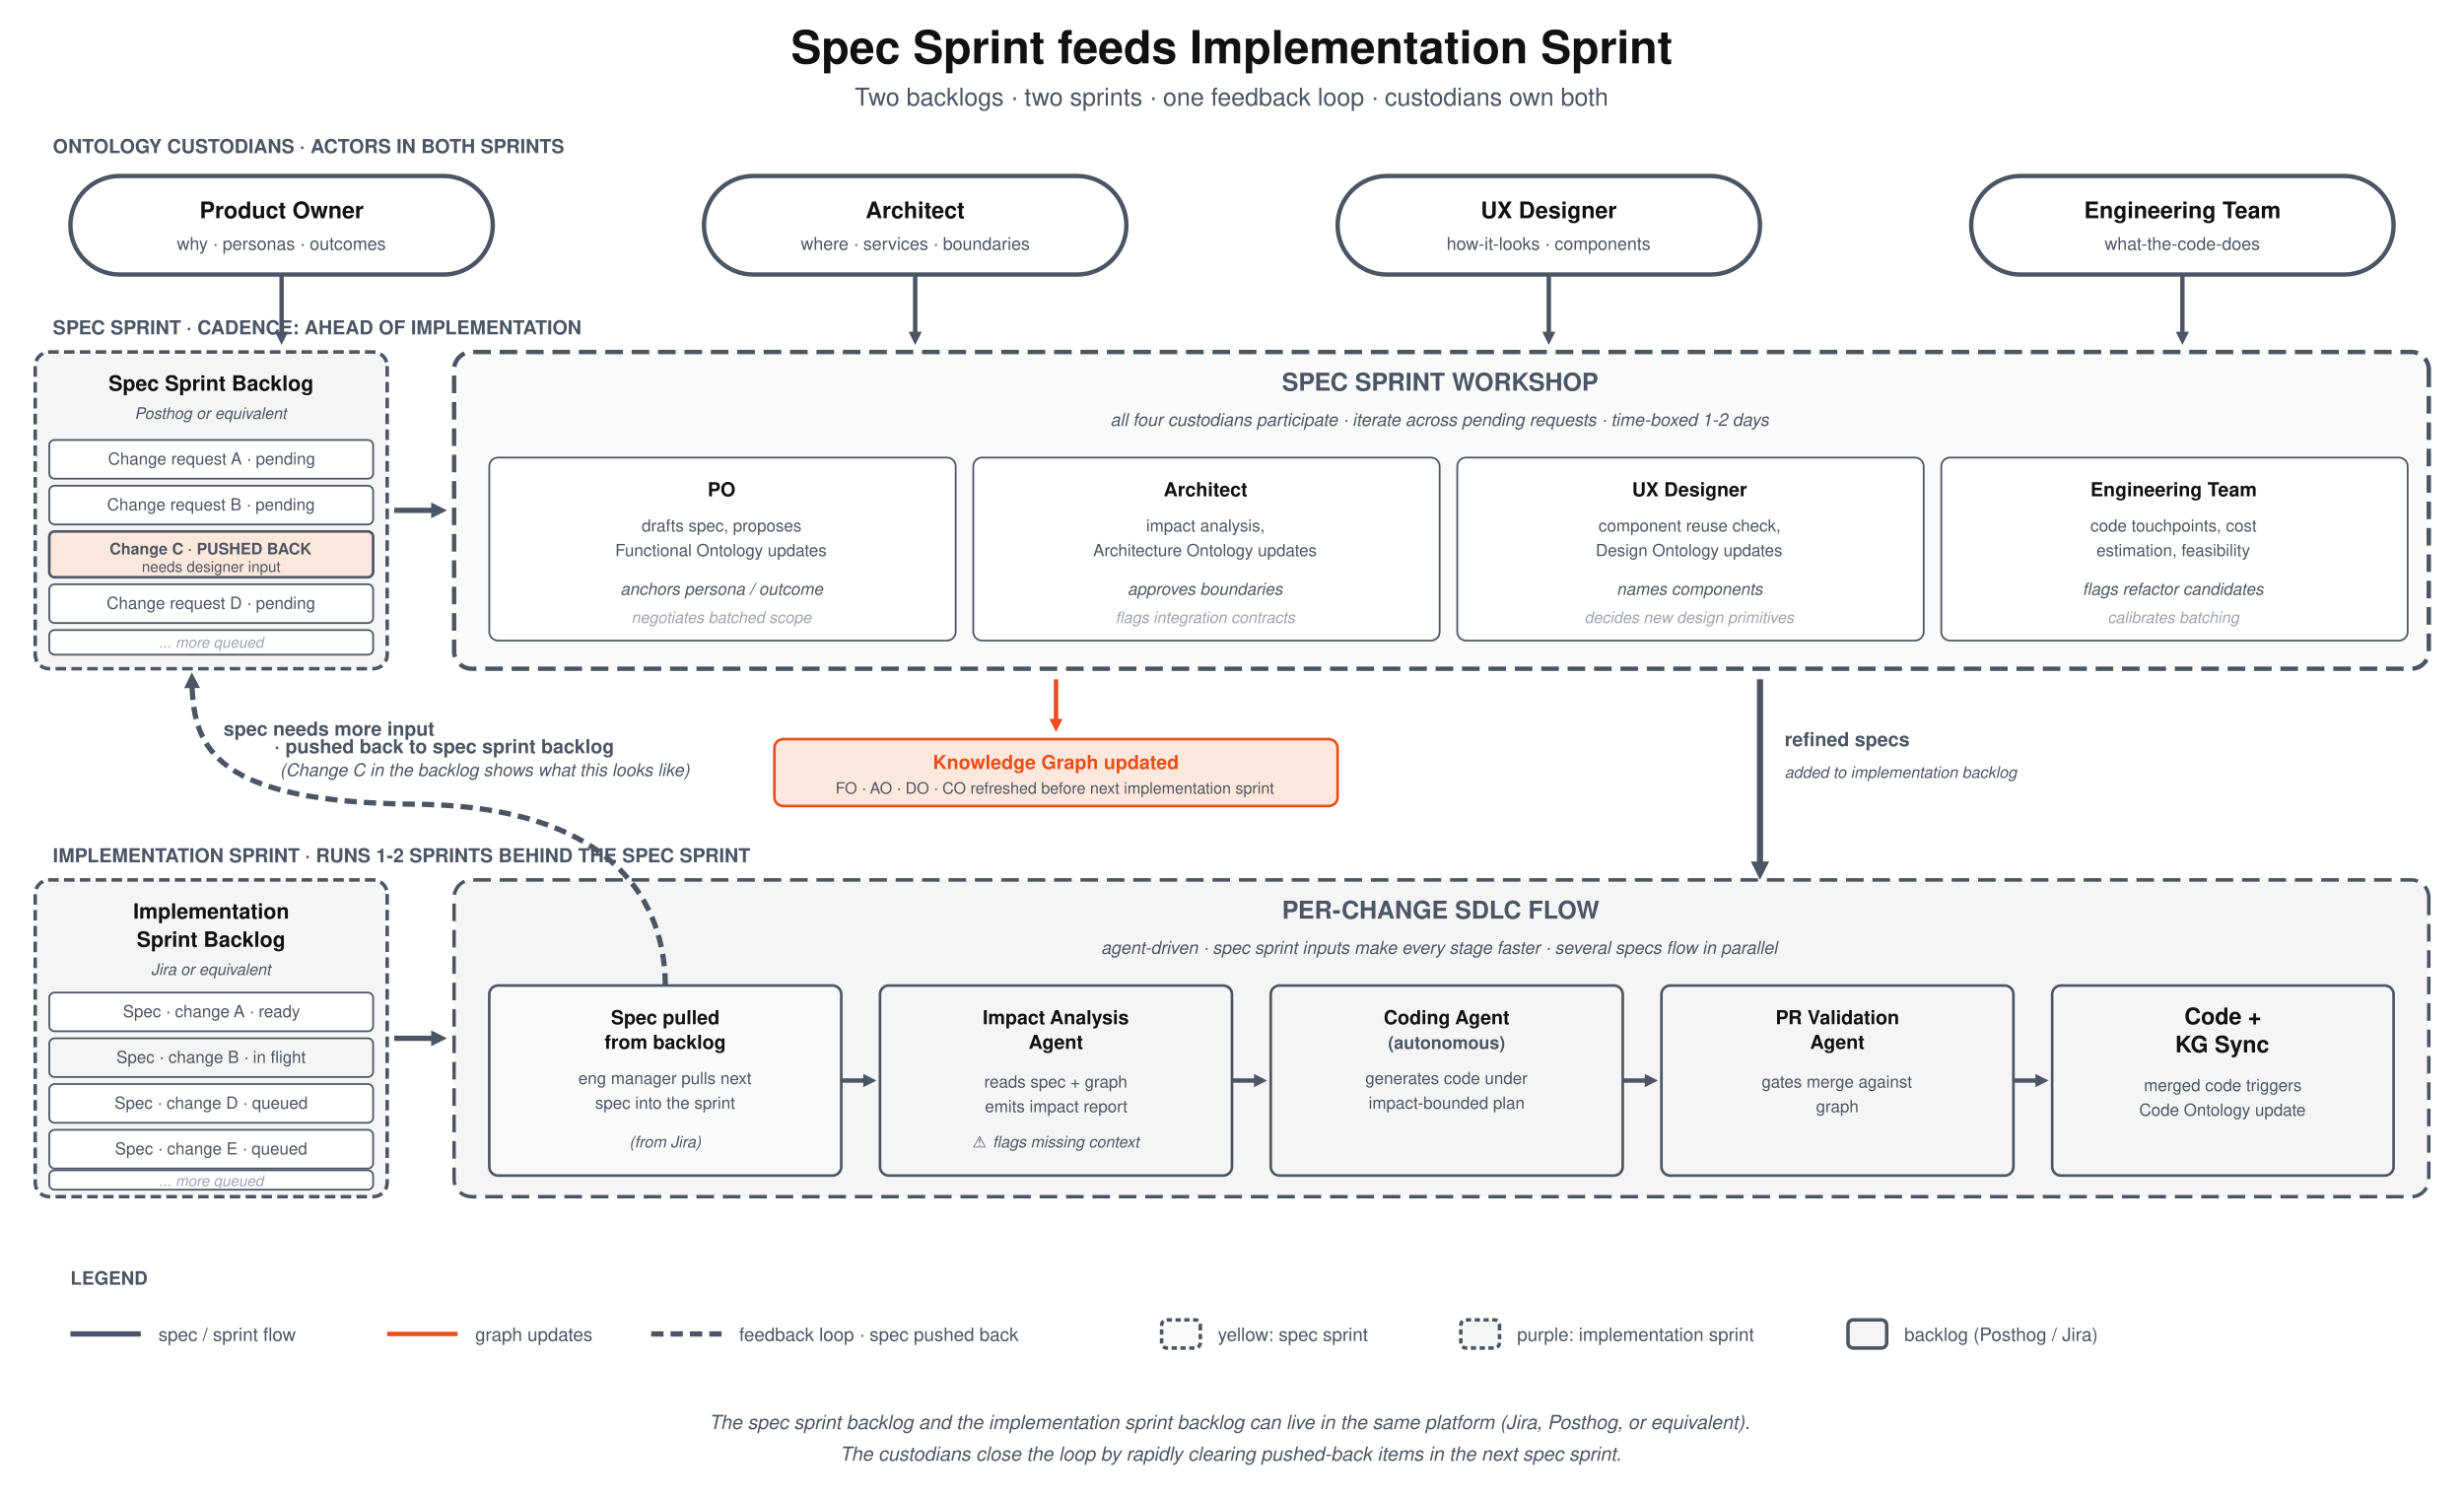
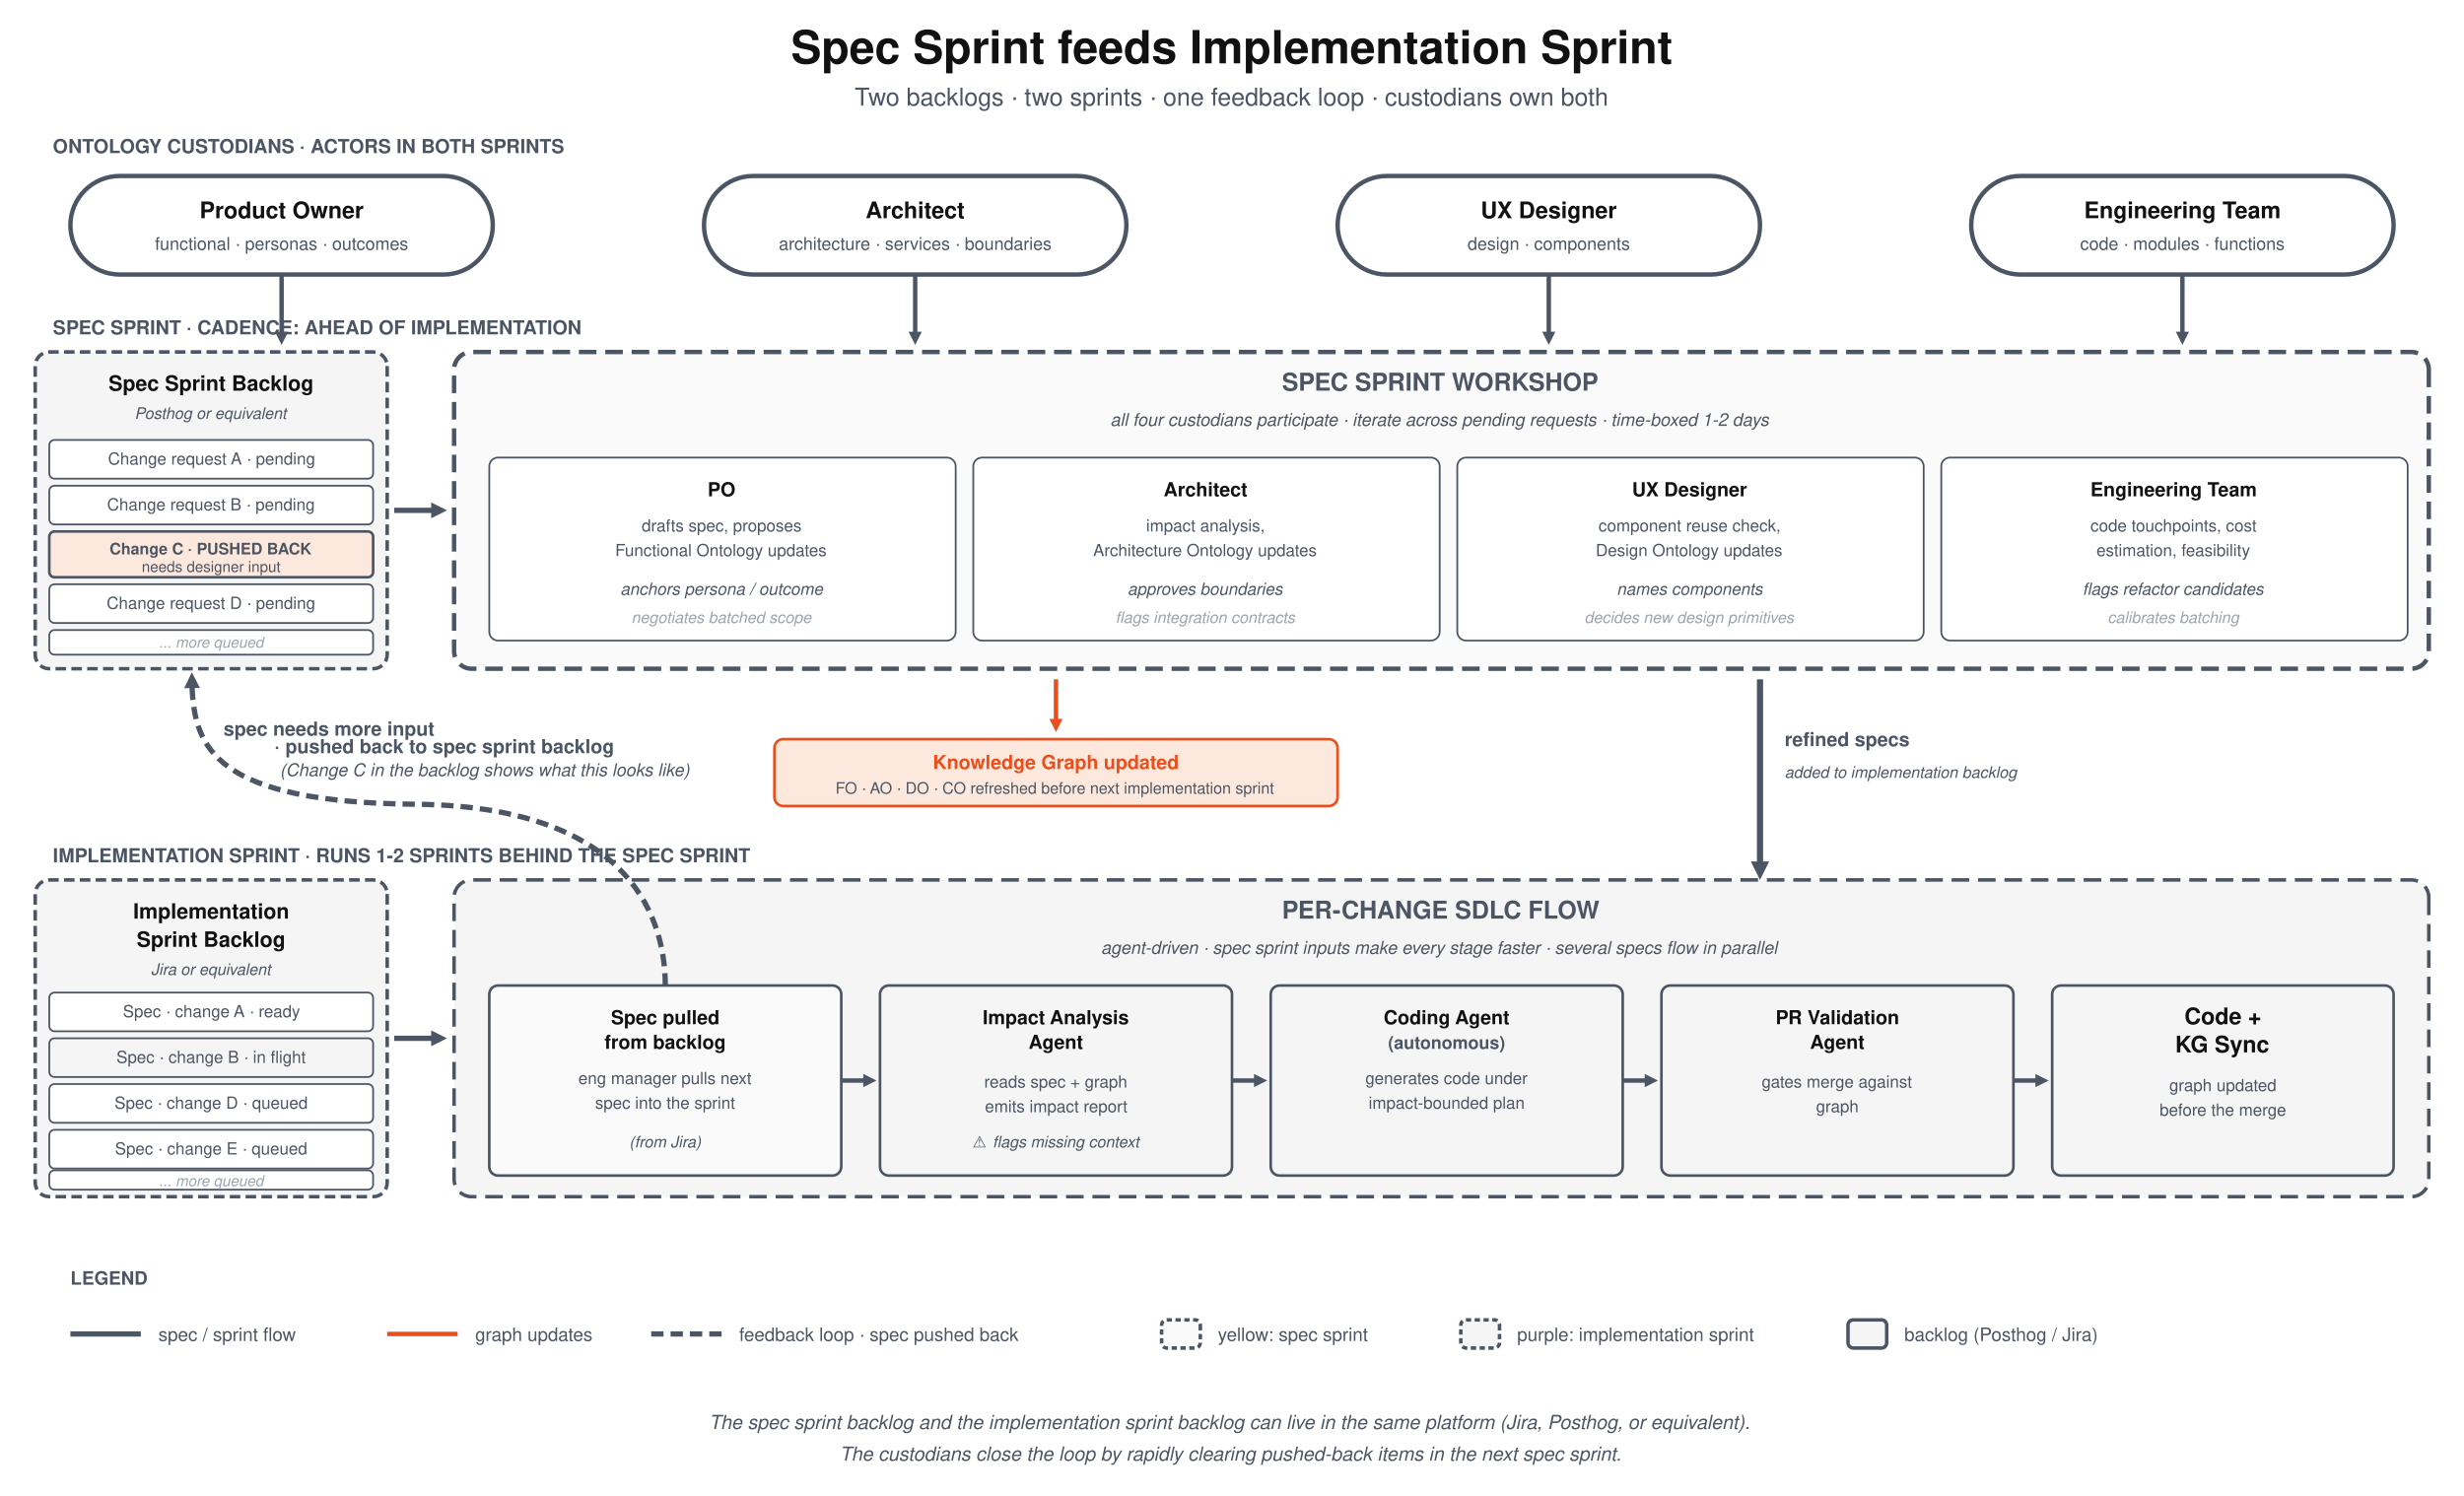
<svg xmlns="http://www.w3.org/2000/svg" viewBox="0 0 1400 850" preserveAspectRatio="xMidYMid meet" width="1400px" height="850px" version="1.1" xml:space="preserve" style="fill-rule:evenodd;clip-rule:evenodd;" class="se-svg">
  <g transform="matrix(1,0,0,1,700,36)">
    <g transform="matrix(1,0,0,1,-250.65,0)">
      <text x="0px" y="0px" style="font-family:'Helvetica-Bold', 'Helvetica';font-weight:700;font-size:26px;fill:var(--se-text,#111111);">Spec Sprint feeds Implementation Sprint</text>
    </g>
  </g>
  <g transform="matrix(1,0,0,1,700,60)">
    <g>
      <g transform="matrix(1,0,0,1,-214.406,0)">
        <text x="0px" y="0px" style="font-family:'Helvetica';font-size:14px;fill:var(--se-text-secondary,#4b5563);">T</text>
      </g>
      <g transform="matrix(1,0,0,1,-206.62,0)">
        <text x="0px" y="0px" style="font-family:'Helvetica';font-size:14px;fill:var(--se-text-secondary,#4b5563);">wo backlogs · two sprints · one feedback loop · custodians own both</text>
      </g>
    </g>
  </g>
  <g transform="matrix(1,0,0,1,30,87)">
    <g>
      <text x="0px" y="0px" style="font-family:'Helvetica-Bold', 'Helvetica';font-weight:700;font-size:11px;fill:var(--se-text-secondary,#4b5563);">O</text>
      <g transform="matrix(1,0,0,1,8.721,0)">
        <text x="0px" y="0px" style="font-family:'Helvetica-Bold', 'Helvetica';font-weight:700;font-size:11px;fill:var(--se-text-secondary,#4b5563);">NTOLOGY CUSTODIANS · ACTORS IN BOTH SPRINTS</text>
      </g>
    </g>
  </g>
  <g id="custodians">
    <g transform="matrix(1,0,0,1,40,100)">
      <path d="M240,28C240,43.454 227.454,56 212,56L28,56C12.546,56 0,43.454 0,28C0,12.546 12.546,0 28,0L212,0C227.454,0 240,12.546 240,28Z" style="fill:var(--se-box-fill,#ffffff);stroke:var(--se-text-secondary,#4b5563);stroke-width:2.5px;" />
      <g transform="matrix(1,0,0,1,120,24)">
        <g transform="matrix(1,0,0,1,-46.589,0)">
          <text x="0px" y="0px" style="font-family:'Helvetica-Bold', 'Helvetica';font-weight:700;font-size:13px;fill:var(--se-text,#111111);">Product Owner</text>
        </g>
      </g>
      <g transform="matrix(1,0,0,1,120,42)">
-         <g transform="matrix(1,0,0,1,-59.473,0)">
-           <text x="0px" y="0px" style="font-family:'Helvetica';font-size:10px;fill:var(--se-text-secondary,#4b5563);">why · personas · outcomes</text>
+         <g transform="matrix(1,0,0,1,0,0)">
+           <text x="0px" y="0px" style="font-family:'Helvetica';font-size:10px;fill:var(--se-text-secondary,#4b5563);text-anchor:middle;">functional · personas · outcomes</text>
        </g>
      </g>
    </g>
    <g transform="matrix(1,0,0,1,400,100)">
      <path d="M240,28C240,43.454 227.454,56 212,56L28,56C12.546,56 0,43.454 0,28C0,12.546 12.546,0 28,0L212,0C227.454,0 240,12.546 240,28Z" style="fill:var(--se-box-fill,#ffffff);stroke:var(--se-text-secondary,#4b5563);stroke-width:2.5px;" />
      <g transform="matrix(1,0,0,1,120,24)">
        <g transform="matrix(1,0,0,1,-28.174,0)">
          <text x="0px" y="0px" style="font-family:'Helvetica-Bold', 'Helvetica';font-weight:700;font-size:13px;fill:var(--se-text,#111111);">Architect</text>
        </g>
      </g>
      <g transform="matrix(1,0,0,1,120,42)">
-         <g transform="matrix(1,0,0,1,-65.032,0)">
-           <text x="0px" y="0px" style="font-family:'Helvetica';font-size:10px;fill:var(--se-text-secondary,#4b5563);">where · services · boundaries</text>
+         <g transform="matrix(1,0,0,1,0,0)">
+           <text x="0px" y="0px" style="font-family:'Helvetica';font-size:10px;fill:var(--se-text-secondary,#4b5563);text-anchor:middle;">architecture · services · boundaries</text>
        </g>
      </g>
    </g>
    <g transform="matrix(1,0,0,1,760,100)">
      <path d="M240,28C240,43.454 227.454,56 212,56L28,56C12.546,56 0,43.454 0,28C0,12.546 12.546,0 28,0L212,0C227.454,0 240,12.546 240,28Z" style="fill:var(--se-box-fill,#ffffff);stroke:var(--se-text-secondary,#4b5563);stroke-width:2.5px;" />
      <g transform="matrix(1,0,0,1,120,24)">
        <g transform="matrix(1,0,0,1,-38.651,0)">
          <text x="0px" y="0px" style="font-family:'Helvetica-Bold', 'Helvetica';font-weight:700;font-size:13px;fill:var(--se-text,#111111);">UX Designer</text>
        </g>
      </g>
      <g transform="matrix(1,0,0,1,120,42)">
-         <g transform="matrix(1,0,0,1,-58.081,0)">
-           <text x="0px" y="0px" style="font-family:'Helvetica';font-size:10px;fill:var(--se-text-secondary,#4b5563);">how-it-looks · components</text>
+         <g transform="matrix(1,0,0,1,0,0)">
+           <text x="0px" y="0px" style="font-family:'Helvetica';font-size:10px;fill:var(--se-text-secondary,#4b5563);text-anchor:middle;">design · components</text>
        </g>
      </g>
    </g>
    <g transform="matrix(1,0,0,1,1120,100)">
      <path d="M240,28C240,43.454 227.454,56 212,56L28,56C12.546,56 0,43.454 0,28C0,12.546 12.546,0 28,0L212,0C227.454,0 240,12.546 240,28Z" style="fill:var(--se-box-fill,#ffffff);stroke:var(--se-text-secondary,#4b5563);stroke-width:2.5px;" />
      <g transform="matrix(1,0,0,1,120,24)">
        <g>
          <g transform="matrix(1,0,0,1,-55.866,0)">
            <text x="0px" y="0px" style="font-family:'Helvetica-Bold', 'Helvetica';font-weight:700;font-size:13px;fill:var(--se-text,#111111);">Engineering T</text>
          </g>
          <g transform="matrix(1,0,0,1,29.847,0)">
            <text x="0px" y="0px" style="font-family:'Helvetica-Bold', 'Helvetica';font-weight:700;font-size:13px;fill:var(--se-text,#111111);">eam</text>
          </g>
        </g>
      </g>
      <g transform="matrix(1,0,0,1,120,42)">
-         <g transform="matrix(1,0,0,1,-44.192,0)">
-           <text x="0px" y="0px" style="font-family:'Helvetica';font-size:10px;fill:var(--se-text-secondary,#4b5563);">what-the-code-does</text>
+         <g transform="matrix(1,0,0,1,0,0)">
+           <text x="0px" y="0px" style="font-family:'Helvetica';font-size:10px;fill:var(--se-text-secondary,#4b5563);text-anchor:middle;">code · modules · functions</text>
        </g>
      </g>
    </g>
  </g>
  <g>
    <path d="M163.75,188.5L160,196L156.25,188.5L163.75,188.5Z" style="fill:var(--se-text-secondary,#4b5563);fill-rule:nonzero;" />
    <path d="M160,156L160,190" style="fill:none;fill-rule:nonzero;stroke:var(--se-text-secondary,#4b5563);stroke-width:2.5px;" />
    <path d="M523.75,188.5L520,196L516.25,188.5L523.75,188.5Z" style="fill:var(--se-text-secondary,#4b5563);fill-rule:nonzero;" />
    <path d="M520,156L520,190" style="fill:none;fill-rule:nonzero;stroke:var(--se-text-secondary,#4b5563);stroke-width:2.5px;" />
    <path d="M883.75,188.5L880,196L876.25,188.5L883.75,188.5Z" style="fill:var(--se-text-secondary,#4b5563);fill-rule:nonzero;" />
    <path d="M880,156L880,190" style="fill:none;fill-rule:nonzero;stroke:var(--se-text-secondary,#4b5563);stroke-width:2.5px;" />
    <path d="M1243.75,188.5L1240,196L1236.25,188.5L1243.75,188.5Z" style="fill:var(--se-text-secondary,#4b5563);fill-rule:nonzero;" />
    <path d="M1240,156L1240,190" style="fill:none;fill-rule:nonzero;stroke:var(--se-text-secondary,#4b5563);stroke-width:2.5px;" />
  </g>
  <g transform="matrix(1,0,0,1,30,190)">
    <g>
      <text x="0px" y="0px" style="font-family:'Helvetica-Bold', 'Helvetica';font-weight:700;font-size:11px;fill:var(--se-text-secondary,#4b5563);">S</text>
      <g transform="matrix(1,0,0,1,7.502,0)">
        <text x="0px" y="0px" style="font-family:'Helvetica-Bold', 'Helvetica';font-weight:700;font-size:11px;fill:var(--se-text-secondary,#4b5563);">PEC SPRINT · CADENCE: AHEAD OF IMPLEMENTATION</text>
      </g>
    </g>
  </g>
  <g transform="matrix(1,0,0,1,20,200)">
    <path d="M200,8L200,172C200,176.415 196.415,180 192,180L8,180C3.585,180 0,176.415 0,172L0,8C0,3.585 3.585,0 8,0L192,0C196.415,0 200,3.585 200,8Z" style="fill:var(--se-panel-fill,#f5f5f5);stroke:var(--se-text-secondary,#4b5563);stroke-width:2px;stroke-dasharray:6,3;" />
    <g transform="matrix(1,0,0,1,100,22)">
      <g transform="matrix(1,0,0,1,-58.348,0)">
        <text x="0px" y="0px" style="font-family:'Helvetica-Bold', 'Helvetica';font-weight:700;font-size:12px;fill:var(--se-text,#111111);">Spec Sprint Backlog</text>
      </g>
    </g>
    <g transform="matrix(1,0,0,1,100,38)">
      <g transform="matrix(1,0,0,1,-43.53,0)">
        <text x="0px" y="0px" style="font-family:'Helvetica-Oblique', 'Helvetica';font-style:italic;font-size:9px;fill:var(--se-text-secondary,#4b5563);">Posthog or equivalent</text>
      </g>
    </g>
    <g transform="matrix(1,0,0,1,8,50)">
      <path d="M184,3L184,19C184,20.656 182.656,22 181,22L3,22C1.344,22 0,20.656 0,19L0,3C0,1.344 1.344,0 3,0L181,0C182.656,0 184,1.344 184,3Z" style="fill:var(--se-box-fill,#ffffff);stroke:var(--se-text-secondary,#4b5563);stroke-width:1px;" />
      <g transform="matrix(1,0,0,1,92,14)">
        <g>
          <g transform="matrix(1,0,0,1,-58.635,0)">
            <text x="0px" y="0px" style="font-family:'Helvetica';font-size:9.5px;fill:var(--se-text-secondary,#4b5563);">Change request</text>
          </g>
          <g transform="matrix(1,0,0,1,11.089,0)">
            <text x="0px" y="0px" style="font-family:'Helvetica';font-size:9.5px;fill:var(--se-text-secondary,#4b5563);">A · pending</text>
          </g>
        </g>
      </g>
    </g>
    <g transform="matrix(1,0,0,1,8,76)">
      <path d="M184,3L184,19C184,20.656 182.656,22 181,22L3,22C1.344,22 0,20.656 0,19L0,3C0,1.344 1.344,0 3,0L181,0C182.656,0 184,1.344 184,3Z" style="fill:var(--se-box-fill,#ffffff);stroke:var(--se-text-secondary,#4b5563);stroke-width:1px;" />
      <g transform="matrix(1,0,0,1,92,14)">
        <g transform="matrix(1,0,0,1,-59.155,0)">
          <text x="0px" y="0px" style="font-family:'Helvetica';font-size:9.5px;fill:var(--se-text-secondary,#4b5563);">Change request B · pending</text>
        </g>
      </g>
    </g>
    <g transform="matrix(1,0,0,1,8,102)">
      <path d="M184,3L184,23C184,24.656 182.656,26 181,26L3,26C1.344,26 0,24.656 0,23L0,3C0,1.344 1.344,0 3,0L181,0C182.656,0 184,1.344 184,3Z" style="fill:var(--se-accent-fill,#FDE8DD);stroke:var(--se-text-secondary,#4b5563);stroke-width:1.5px;" />
      <g transform="matrix(1,0,0,1,92,13)">
        <g transform="matrix(1,0,0,1,-57.755,0)">
          <text x="0px" y="0px" style="font-family:'Helvetica-Bold', 'Helvetica';font-weight:700;font-size:9px;fill:var(--se-text-secondary,#4b5563);">Change C · PUSHED BACK</text>
        </g>
      </g>
      <g transform="matrix(1,0,0,1,92,23)">
        <g transform="matrix(1,0,0,1,-39.46,0)">
          <text x="0px" y="0px" style="font-family:'Helvetica';font-size:8.5px;fill:var(--se-text-secondary,#4b5563);">needs designer input</text>
        </g>
      </g>
    </g>
    <g transform="matrix(1,0,0,1,8,132)">
      <path d="M184,3L184,19C184,20.656 182.656,22 181,22L3,22C1.344,22 0,20.656 0,19L0,3C0,1.344 1.344,0 3,0L181,0C182.656,0 184,1.344 184,3Z" style="fill:var(--se-box-fill,#ffffff);stroke:var(--se-text-secondary,#4b5563);stroke-width:1px;" />
      <g transform="matrix(1,0,0,1,92,14)">
        <g transform="matrix(1,0,0,1,-59.417,0)">
          <text x="0px" y="0px" style="font-family:'Helvetica';font-size:9.5px;fill:var(--se-text-secondary,#4b5563);">Change request D · pending</text>
        </g>
      </g>
    </g>
    <g transform="matrix(1,0,0,1,8,158)">
      <path d="M184,3L184,11C184,12.656 182.656,14 181,14L3,14C1.344,14 0,12.656 0,11L0,3C0,1.344 1.344,0 3,0L181,0C182.656,0 184,1.344 184,3Z" style="fill:var(--se-box-fill,#ffffff);stroke:var(--se-text-secondary,#4b5563);stroke-width:1px;" />
      <g transform="matrix(1,0,0,1,92,10)">
        <g transform="matrix(1,0,0,1,-29.769,0)">
          <text x="0px" y="0px" style="font-family:'Helvetica-Oblique', 'Helvetica';font-style:italic;font-size:8.5px;fill:var(--se-panel-stroke,#9ca3af);">... more queued</text>
        </g>
      </g>
    </g>
  </g>
  <g>
    <path d="M245,285.5L254,290L245,294.5L245,285.5Z" style="fill:var(--se-text-secondary,#4b5563);fill-rule:nonzero;" />
    <path d="M224,290L246.8,290" style="fill:none;fill-rule:nonzero;stroke:var(--se-text-secondary,#4b5563);stroke-width:3px;" />
  </g>
  <g transform="matrix(1,0,0,1,258,200)">
    <path d="M1122,10L1122,170C1122,175.519 1117.519,180 1112,180L10,180C4.481,180 0,175.519 0,170L0,10C0,4.481 4.481,0 10,0L1112,0C1117.519,0 1122,4.481 1122,10Z" style="fill:var(--se-panel-fill-alt,#fafafa);stroke:var(--se-text-secondary,#4b5563);stroke-width:2.5px;stroke-dasharray:10,5;" />
    <g transform="matrix(1,0,0,1,561,22)">
      <g transform="matrix(1,0,0,1,-90.621,0)">
        <text x="0px" y="0px" style="font-family:'Helvetica-Bold', 'Helvetica';font-weight:700;font-size:14px;fill:var(--se-text-secondary,#4b5563);">SPEC SPRINT WORKSHOP</text>
      </g>
    </g>
    <g transform="matrix(1,0,0,1,561,42)">
      <g transform="matrix(1,0,0,1,-188.157,0)">
        <text x="0px" y="0px" style="font-family:'Helvetica-Oblique', 'Helvetica';font-style:italic;font-size:10px;fill:var(--se-text-secondary,#4b5563);">all four custodians participate · iterate across pending requests · time-boxed 1-2 days</text>
      </g>
    </g>
    <g transform="matrix(1,0,0,1,20,60)">
      <path d="M265,5L265,99C265,101.76 262.76,104 260,104L5,104C2.24,104 0,101.76 0,99L0,5C0,2.24 2.24,0 5,0L260,0C262.76,0 265,2.24 265,5Z" style="fill:var(--se-box-fill,#ffffff);stroke:var(--se-text-secondary,#4b5563);stroke-width:1px;" />
      <g transform="matrix(1,0,0,1,132,22)">
        <g transform="matrix(1,0,0,1,-7.947,0)">
          <text x="0px" y="0px" style="font-family:'Helvetica-Bold', 'Helvetica';font-weight:700;font-size:11px;fill:var(--se-text,#111111);">PO</text>
        </g>
      </g>
      <g transform="matrix(1,0,0,1,132,42)">
        <g transform="matrix(1,0,0,1,-45.413,0)">
          <text x="0px" y="0px" style="font-family:'Helvetica';font-size:9.5px;fill:var(--se-text-secondary,#4b5563);">drafts spec, proposes</text>
        </g>
      </g>
      <g transform="matrix(1,0,0,1,132,56)">
        <g transform="matrix(1,0,0,1,-60.47,0)">
          <text x="0px" y="0px" style="font-family:'Helvetica';font-size:9.5px;fill:var(--se-text-secondary,#4b5563);">Functional Ontology updates</text>
        </g>
      </g>
      <g transform="matrix(1,0,0,1,132,78)">
        <g transform="matrix(1,0,0,1,-57.561,0)">
          <text x="0px" y="0px" style="font-family:'Helvetica-Oblique', 'Helvetica';font-style:italic;font-size:9.5px;fill:var(--se-text-secondary,#4b5563);">anchors persona / outcome</text>
        </g>
      </g>
      <g transform="matrix(1,0,0,1,132,94)">
        <g transform="matrix(1,0,0,1,-51.289,0)">
          <text x="0px" y="0px" style="font-family:'Helvetica-Oblique', 'Helvetica';font-style:italic;font-size:9px;fill:var(--se-panel-stroke,#9ca3af);">negotiates batched scope</text>
        </g>
      </g>
    </g>
    <g transform="matrix(1,0,0,1,295,60)">
      <path d="M265,5L265,99C265,101.76 262.76,104 260,104L5,104C2.24,104 0,101.76 0,99L0,5C0,2.24 2.24,0 5,0L260,0C262.76,0 265,2.24 265,5Z" style="fill:var(--se-box-fill,#ffffff);stroke:var(--se-text-secondary,#4b5563);stroke-width:1px;" />
      <g transform="matrix(1,0,0,1,132,22)">
        <g transform="matrix(1,0,0,1,-23.84,0)">
          <text x="0px" y="0px" style="font-family:'Helvetica-Bold', 'Helvetica';font-weight:700;font-size:11px;fill:var(--se-text,#111111);">Architect</text>
        </g>
      </g>
      <g transform="matrix(1,0,0,1,132,42)">
        <g transform="matrix(1,0,0,1,-33.79,0)">
          <text x="0px" y="0px" style="font-family:'Helvetica';font-size:9.5px;fill:var(--se-text-secondary,#4b5563);">impact analysis,</text>
        </g>
      </g>
      <g transform="matrix(1,0,0,1,132,56)">
        <g transform="matrix(1,0,0,1,-63.898,0)">
          <text x="0px" y="0px" style="font-family:'Helvetica';font-size:9.5px;fill:var(--se-text-secondary,#4b5563);">Architecture Ontology updates</text>
        </g>
      </g>
      <g transform="matrix(1,0,0,1,132,78)">
        <g transform="matrix(1,0,0,1,-44.364,0)">
          <text x="0px" y="0px" style="font-family:'Helvetica-Oblique', 'Helvetica';font-style:italic;font-size:9.5px;fill:var(--se-text-secondary,#4b5563);">approves boundaries</text>
        </g>
      </g>
      <g transform="matrix(1,0,0,1,132,94)">
        <g transform="matrix(1,0,0,1,-51.278,0)">
          <text x="0px" y="0px" style="font-family:'Helvetica-Oblique', 'Helvetica';font-style:italic;font-size:9px;fill:var(--se-panel-stroke,#9ca3af);">ﬂags integration contracts</text>
        </g>
      </g>
    </g>
    <g transform="matrix(1,0,0,1,570,60)">
      <path d="M265,5L265,99C265,101.76 262.76,104 260,104L5,104C2.24,104 0,101.76 0,99L0,5C0,2.24 2.24,0 5,0L260,0C262.76,0 265,2.24 265,5Z" style="fill:var(--se-box-fill,#ffffff);stroke:var(--se-text-secondary,#4b5563);stroke-width:1px;" />
      <g transform="matrix(1,0,0,1,132,22)">
        <g transform="matrix(1,0,0,1,-32.705,0)">
          <text x="0px" y="0px" style="font-family:'Helvetica-Bold', 'Helvetica';font-weight:700;font-size:11px;fill:var(--se-text,#111111);">UX Designer</text>
        </g>
      </g>
      <g transform="matrix(1,0,0,1,132,42)">
        <g transform="matrix(1,0,0,1,-51.751,0)">
          <text x="0px" y="0px" style="font-family:'Helvetica';font-size:9.5px;fill:var(--se-text-secondary,#4b5563);">component reuse check,</text>
        </g>
      </g>
      <g transform="matrix(1,0,0,1,132,56)">
        <g transform="matrix(1,0,0,1,-53.34,0)">
          <text x="0px" y="0px" style="font-family:'Helvetica';font-size:9.5px;fill:var(--se-text-secondary,#4b5563);">Design Ontology updates</text>
        </g>
      </g>
      <g transform="matrix(1,0,0,1,132,78)">
        <g transform="matrix(1,0,0,1,-41.453,0)">
          <text x="0px" y="0px" style="font-family:'Helvetica-Oblique', 'Helvetica';font-style:italic;font-size:9.5px;fill:var(--se-text-secondary,#4b5563);">names components</text>
        </g>
      </g>
      <g transform="matrix(1,0,0,1,132,94)">
        <g transform="matrix(1,0,0,1,-59.779,0)">
          <text x="0px" y="0px" style="font-family:'Helvetica-Oblique', 'Helvetica';font-style:italic;font-size:9px;fill:var(--se-panel-stroke,#9ca3af);">decides new design primitives</text>
        </g>
      </g>
    </g>
    <g transform="matrix(1,0,0,1,845,60)">
      <path d="M265,5L265,99C265,101.76 262.76,104 260,104L5,104C2.24,104 0,101.76 0,99L0,5C0,2.24 2.24,0 5,0L260,0C262.76,0 265,2.24 265,5Z" style="fill:var(--se-box-fill,#ffffff);stroke:var(--se-text-secondary,#4b5563);stroke-width:1px;" />
      <g transform="matrix(1,0,0,1,132,22)">
        <g>
          <g transform="matrix(1,0,0,1,-47.271,0)">
            <text x="0px" y="0px" style="font-family:'Helvetica-Bold', 'Helvetica';font-weight:700;font-size:11px;fill:var(--se-text,#111111);">Engineering T</text>
          </g>
          <g transform="matrix(1,0,0,1,25.255,0)">
            <text x="0px" y="0px" style="font-family:'Helvetica-Bold', 'Helvetica';font-weight:700;font-size:11px;fill:var(--se-text,#111111);">eam</text>
          </g>
        </g>
      </g>
      <g transform="matrix(1,0,0,1,132,42)">
        <g transform="matrix(1,0,0,1,-47.266,0)">
          <text x="0px" y="0px" style="font-family:'Helvetica';font-size:9.5px;fill:var(--se-text-secondary,#4b5563);">code touchpoints, cost</text>
        </g>
      </g>
      <g transform="matrix(1,0,0,1,132,56)">
        <g transform="matrix(1,0,0,1,-43.824,0)">
          <text x="0px" y="0px" style="font-family:'Helvetica';font-size:9.5px;fill:var(--se-text-secondary,#4b5563);">estimation, feasibility</text>
        </g>
      </g>
      <g transform="matrix(1,0,0,1,132,78)">
        <g transform="matrix(1,0,0,1,-51.751,0)">
          <text x="0px" y="0px" style="font-family:'Helvetica-Oblique', 'Helvetica';font-style:italic;font-size:9.5px;fill:var(--se-text-secondary,#4b5563);">ﬂags refactor candidates</text>
        </g>
      </g>
      <g transform="matrix(1,0,0,1,132,94)">
        <g transform="matrix(1,0,0,1,-37.523,0)">
          <text x="0px" y="0px" style="font-family:'Helvetica-Oblique', 'Helvetica';font-style:italic;font-size:9px;fill:var(--se-panel-stroke,#9ca3af);">calibrates batching</text>
        </g>
      </g>
    </g>
  </g>
  <g>
    <path d="M603.75,408.5L600,416L596.25,408.5L603.75,408.5Z" style="fill:var(--se-accent,#E94E1B);fill-rule:nonzero;" />
    <path d="M600,386L600,410" style="fill:none;fill-rule:nonzero;stroke:var(--se-accent,#E94E1B);stroke-width:2.5px;" />
  </g>
  <g transform="matrix(1,0,0,1,440,420)">
    <path d="M320,5L320,33C320,35.76 317.76,38 315,38L5,38C2.24,38 0,35.76 0,33L0,5C0,2.24 2.24,0 5,0L315,0C317.76,0 320,2.24 320,5Z" style="fill:var(--se-accent-fill,#FDE8DD);stroke:var(--se-accent,#E94E1B);stroke-width:1.5px;" />
    <g transform="matrix(1,0,0,1,160,17)">
      <g transform="matrix(1,0,0,1,-69.975,0)">
        <text x="0px" y="0px" style="font-family:'Helvetica-Bold', 'Helvetica';font-weight:700;font-size:11px;fill:var(--se-accent,#E94E1B);">Knowledge Graph updated</text>
      </g>
    </g>
    <g transform="matrix(1,0,0,1,160,31)">
      <g>
        <g transform="matrix(1,0,0,1,-125.303,0)">
          <text x="0px" y="0px" style="font-family:'Helvetica';font-size:9px;fill:var(--se-text-secondary,#4b5563);">FO ·</text>
        </g>
        <g transform="matrix(1,0,0,1,-105.796,0)">
          <text x="0px" y="0px" style="font-family:'Helvetica';font-size:9px;fill:var(--se-text-secondary,#4b5563);">AO · DO · CO refreshed before next implementation sprint</text>
        </g>
      </g>
    </g>
  </g>
  <g>
    <path d="M1005.25,489.5L1000,500L994.75,489.5L1005.25,489.5Z" style="fill:var(--se-text-secondary,#4b5563);fill-rule:nonzero;" />
    <path d="M1000,386L1000,491.6" style="fill:none;fill-rule:nonzero;stroke:var(--se-text-secondary,#4b5563);stroke-width:3.5px;" />
  </g>
  <g transform="matrix(1,0,0,1,1014,424)">
    <text x="0px" y="0px" style="font-family:'Helvetica-Bold', 'Helvetica';font-weight:700;font-size:11px;fill:var(--se-text-secondary,#4b5563);">reﬁned specs</text>
  </g>
  <g transform="matrix(1,0,0,1,1014,442)">
    <text x="0px" y="0px" style="font-family:'Helvetica-Oblique', 'Helvetica';font-style:italic;font-size:9px;fill:var(--se-text-secondary,#4b5563);">added to implementation backlog</text>
  </g>
  <g transform="matrix(1,0,0,1,30,490)">
    <g>
      <text x="0px" y="0px" style="font-family:'Helvetica-Bold', 'Helvetica';font-weight:700;font-size:11px;fill:var(--se-text-secondary,#4b5563);">I</text>
      <g transform="matrix(1,0,0,1,3.221,0)">
        <text x="0px" y="0px" style="font-family:'Helvetica-Bold', 'Helvetica';font-weight:700;font-size:11px;fill:var(--se-text-secondary,#4b5563);">MPLEMENTATION SPRINT · RUNS 1-2 SPRINTS BEHIND THE SPEC SPRINT</text>
      </g>
    </g>
  </g>
  <g transform="matrix(1,0,0,1,20,500)">
    <path d="M200,8L200,172C200,176.415 196.415,180 192,180L8,180C3.585,180 0,176.415 0,172L0,8C0,3.585 3.585,0 8,0L192,0C196.415,0 200,3.585 200,8Z" style="fill:var(--se-panel-fill,#f5f5f5);stroke:var(--se-text-secondary,#4b5563);stroke-width:2px;stroke-dasharray:6,3;" />
    <g transform="matrix(1,0,0,1,100,22)">
      <g transform="matrix(1,0,0,1,-44.338,0)">
        <text x="0px" y="0px" style="font-family:'Helvetica-Bold', 'Helvetica';font-weight:700;font-size:12px;fill:var(--se-text,#111111);">Implementation</text>
      </g>
    </g>
    <g transform="matrix(1,0,0,1,100,38)">
      <g transform="matrix(1,0,0,1,-42.34,0)">
        <text x="0px" y="0px" style="font-family:'Helvetica-Bold', 'Helvetica';font-weight:700;font-size:12px;fill:var(--se-text,#111111);">Sprint Backlog</text>
      </g>
    </g>
    <g transform="matrix(1,0,0,1,100,54)">
      <g transform="matrix(1,0,0,1,-34.269,0)">
        <text x="0px" y="0px" style="font-family:'Helvetica-Oblique', 'Helvetica';font-style:italic;font-size:9px;fill:var(--se-text-secondary,#4b5563);">Jira or equivalent</text>
      </g>
    </g>
    <g transform="matrix(1,0,0,1,8,64)">
      <path d="M184,3L184,19C184,20.656 182.656,22 181,22L3,22C1.344,22 0,20.656 0,19L0,3C0,1.344 1.344,0 3,0L181,0C182.656,0 184,1.344 184,3Z" style="fill:var(--se-box-fill,#ffffff);stroke:var(--se-text-secondary,#4b5563);stroke-width:1px;" />
      <g transform="matrix(1,0,0,1,92,14)">
        <g>
          <g transform="matrix(1,0,0,1,-50.179,0)">
            <text x="0px" y="0px" style="font-family:'Helvetica';font-size:9.5px;fill:var(--se-text-secondary,#4b5563);">Spec · change</text>
          </g>
          <g transform="matrix(1,0,0,1,12.68,0)">
            <text x="0px" y="0px" style="font-family:'Helvetica';font-size:9.5px;fill:var(--se-text-secondary,#4b5563);">A · ready</text>
          </g>
        </g>
      </g>
    </g>
    <g transform="matrix(1,0,0,1,8,90)">
      <path d="M184,3L184,19C184,20.656 182.656,22 181,22L3,22C1.344,22 0,20.656 0,19L0,3C0,1.344 1.344,0 3,0L181,0C182.656,0 184,1.344 184,3Z" style="fill:var(--se-panel-fill,#f5f5f5);stroke:var(--se-text-secondary,#4b5563);stroke-width:1px;" />
      <g transform="matrix(1,0,0,1,92,14)">
        <g transform="matrix(1,0,0,1,-53.867,0)">
          <text x="0px" y="0px" style="font-family:'Helvetica';font-size:9.5px;fill:var(--se-text-secondary,#4b5563);">Spec · change B · in ﬂight</text>
        </g>
      </g>
    </g>
    <g transform="matrix(1,0,0,1,8,116)">
      <path d="M184,3L184,19C184,20.656 182.656,22 181,22L3,22C1.344,22 0,20.656 0,19L0,3C0,1.344 1.344,0 3,0L181,0C182.656,0 184,1.344 184,3Z" style="fill:var(--se-box-fill,#ffffff);stroke:var(--se-text-secondary,#4b5563);stroke-width:1px;" />
      <g transform="matrix(1,0,0,1,92,14)">
        <g transform="matrix(1,0,0,1,-54.929,0)">
          <text x="0px" y="0px" style="font-family:'Helvetica';font-size:9.5px;fill:var(--se-text-secondary,#4b5563);">Spec · change D · queued</text>
        </g>
      </g>
    </g>
    <g transform="matrix(1,0,0,1,8,142)">
      <path d="M184,3L184,19C184,20.656 182.656,22 181,22L3,22C1.344,22 0,20.656 0,19L0,3C0,1.344 1.344,0 3,0L181,0C182.656,0 184,1.344 184,3Z" style="fill:var(--se-box-fill,#ffffff);stroke:var(--se-text-secondary,#4b5563);stroke-width:1px;" />
      <g transform="matrix(1,0,0,1,92,14)">
        <g transform="matrix(1,0,0,1,-54.667,0)">
          <text x="0px" y="0px" style="font-family:'Helvetica';font-size:9.5px;fill:var(--se-text-secondary,#4b5563);">Spec · change E · queued</text>
        </g>
      </g>
    </g>
    <g transform="matrix(1,0,0,1,8,165)">
      <path d="M184,3L184,8C184,9.656 182.656,11 181,11L3,11C1.344,11 0,9.656 0,8L0,3C0,1.344 1.344,0 3,0L181,0C182.656,0 184,1.344 184,3Z" style="fill:var(--se-box-fill,#ffffff);stroke:var(--se-text-secondary,#4b5563);stroke-width:1px;" />
      <g transform="matrix(1,0,0,1,92,9)">
        <g transform="matrix(1,0,0,1,-29.769,0)">
          <text x="0px" y="0px" style="font-family:'Helvetica-Oblique', 'Helvetica';font-style:italic;font-size:8.5px;fill:var(--se-panel-stroke,#9ca3af);">... more queued</text>
        </g>
      </g>
    </g>
  </g>
  <g>
    <path d="M245,585.5L254,590L245,594.5L245,585.5Z" style="fill:var(--se-text-secondary,#4b5563);fill-rule:nonzero;" />
    <path d="M224,590L246.8,590" style="fill:none;fill-rule:nonzero;stroke:var(--se-text-secondary,#4b5563);stroke-width:3px;" />
  </g>
  <g transform="matrix(1,0,0,1,258,500)">
    <path d="M1122,10L1122,170C1122,175.519 1117.519,180 1112,180L10,180C4.481,180 0,175.519 0,170L0,10C0,4.481 4.481,0 10,0L1112,0C1117.519,0 1122,4.481 1122,10Z" style="fill:var(--se-panel-fill,#f5f5f5);stroke:var(--se-text-secondary,#4b5563);stroke-width:2px;stroke-dasharray:10,5;" />
    <g transform="matrix(1,0,0,1,561,22)">
      <g transform="matrix(1,0,0,1,-90.607,0)">
        <text x="0px" y="0px" style="font-family:'Helvetica-Bold', 'Helvetica';font-weight:700;font-size:14px;fill:var(--se-text-secondary,#4b5563);">PER-CHANGE SDLC FLOW</text>
      </g>
    </g>
    <g transform="matrix(1,0,0,1,561,42)">
      <g transform="matrix(1,0,0,1,-193.425,0)">
        <text x="0px" y="0px" style="font-family:'Helvetica-Oblique', 'Helvetica';font-style:italic;font-size:10px;fill:var(--se-text-secondary,#4b5563);">agent-driven · spec sprint inputs make every stage faster · several specs ﬂow in parallel</text>
      </g>
    </g>
    <g transform="matrix(1,0,0,1,20,60)">
      <path d="M200,5L200,103C200,105.76 197.76,108 195,108L5,108C2.24,108 0,105.76 0,103L0,5C0,2.24 2.24,0 5,0L195,0C197.76,0 200,2.24 200,5Z" style="fill:var(--se-panel-fill-alt,#fafafa);stroke:var(--se-text-secondary,#4b5563);stroke-width:1.5px;" />
      <g transform="matrix(1,0,0,1,100,22)">
        <g transform="matrix(1,0,0,1,-30.868,0)">
          <text x="0px" y="0px" style="font-family:'Helvetica-Bold', 'Helvetica';font-weight:700;font-size:11px;fill:var(--se-text,#111111);">Spec pulled</text>
        </g>
      </g>
      <g transform="matrix(1,0,0,1,100,36)">
        <g transform="matrix(1,0,0,1,-34.533,0)">
          <text x="0px" y="0px" style="font-family:'Helvetica-Bold', 'Helvetica';font-weight:700;font-size:11px;fill:var(--se-text,#111111);">from backlog</text>
        </g>
      </g>
      <g transform="matrix(1,0,0,1,100,56)">
        <g transform="matrix(1,0,0,1,-49.379,0)">
          <text x="0px" y="0px" style="font-family:'Helvetica';font-size:9.5px;fill:var(--se-text-secondary,#4b5563);">eng manager pulls next</text>
        </g>
      </g>
      <g transform="matrix(1,0,0,1,100,70)">
        <g transform="matrix(1,0,0,1,-39.869,0)">
          <text x="0px" y="0px" style="font-family:'Helvetica';font-size:9.5px;fill:var(--se-text-secondary,#4b5563);">spec into the sprint</text>
        </g>
      </g>
      <g transform="matrix(1,0,0,1,100,92)">
        <g transform="matrix(1,0,0,1,-20.498,0)">
          <text x="0px" y="0px" style="font-family:'Helvetica-Oblique', 'Helvetica';font-style:italic;font-size:9px;fill:var(--se-text-secondary,#4b5563);">(from Jira)</text>
        </g>
      </g>
    </g>
    <g transform="matrix(1,0,0,1,-258,-500)">
      <path d="M490.5,610.25L498,614L490.5,617.75L490.5,610.25Z" style="fill:var(--se-text-secondary,#4b5563);fill-rule:nonzero;" />
      <path d="M478,614L492,614" style="fill:none;fill-rule:nonzero;stroke:var(--se-text-secondary,#4b5563);stroke-width:2.5px;" />
    </g>
    <g transform="matrix(1,0,0,1,242,60)">
      <path d="M200,5L200,103C200,105.76 197.76,108 195,108L5,108C2.24,108 0,105.76 0,103L0,5C0,2.24 2.24,0 5,0L195,0C197.76,0 200,2.24 200,5Z" style="fill:var(--se-panel-fill,#f5f5f5);stroke:var(--se-text-secondary,#4b5563);stroke-width:1.5px;" />
      <g transform="matrix(1,0,0,1,100,22)">
        <g>
          <g transform="matrix(1,0,0,1,-41.677,0)">
            <text x="0px" y="0px" style="font-family:'Helvetica-Bold', 'Helvetica';font-weight:700;font-size:11px;fill:var(--se-text,#111111);">Impact</text>
          </g>
          <g transform="matrix(1,0,0,1,-3.569,0)">
            <text x="0px" y="0px" style="font-family:'Helvetica-Bold', 'Helvetica';font-weight:700;font-size:11px;fill:var(--se-text,#111111);">Analysis</text>
          </g>
        </g>
      </g>
      <g transform="matrix(1,0,0,1,100,36)">
        <g transform="matrix(1,0,0,1,-15.582,0)">
          <text x="0px" y="0px" style="font-family:'Helvetica-Bold', 'Helvetica';font-weight:700;font-size:11px;fill:var(--se-text,#111111);">Agent</text>
        </g>
      </g>
      <g transform="matrix(1,0,0,1,100,58)">
        <g transform="matrix(1,0,0,1,-40.797,0)">
          <text x="0px" y="0px" style="font-family:'Helvetica';font-size:9.5px;fill:var(--se-text-secondary,#4b5563);">reads spec + graph</text>
        </g>
      </g>
      <g transform="matrix(1,0,0,1,100,72)">
        <g transform="matrix(1,0,0,1,-40.387,0)">
          <text x="0px" y="0px" style="font-family:'Helvetica';font-size:9.5px;fill:var(--se-text-secondary,#4b5563);">emits impact report</text>
        </g>
      </g>
      <g transform="matrix(1,0,0,1,100,92)">
        <g transform="matrix(1,0,0,1,-47.518,0)">
          <text x="0px" y="0px" style="font-family:'HiraginoSans-W4', 'Hiragino Sans', sans-serif;font-size:9px;fill:var(--se-text-secondary,#4b5563);">⚠</text>
        </g>
        <g transform="matrix(1,0,0,1,-36.018,0)">
          <text x="0px" y="0px" style="font-family:'Helvetica-Oblique', 'Helvetica';font-style:italic;font-size:9px;fill:var(--se-text-secondary,#4b5563);">ﬂags missing context</text>
        </g>
      </g>
    </g>
    <g transform="matrix(1,0,0,1,-258,-500)">
      <path d="M712.5,610.25L720,614L712.5,617.75L712.5,610.25Z" style="fill:var(--se-text-secondary,#4b5563);fill-rule:nonzero;" />
      <path d="M700,614L714,614" style="fill:none;fill-rule:nonzero;stroke:var(--se-text-secondary,#4b5563);stroke-width:2.5px;" />
    </g>
    <g transform="matrix(1,0,0,1,464,60)">
      <path d="M200,5L200,103C200,105.76 197.76,108 195,108L5,108C2.24,108 0,105.76 0,103L0,5C0,2.24 2.24,0 5,0L195,0C197.76,0 200,2.24 200,5Z" style="fill:var(--se-panel-fill,#f5f5f5);stroke:var(--se-text-secondary,#4b5563);stroke-width:1.5px;" />
      <g transform="matrix(1,0,0,1,100,22)">
        <g>
          <g transform="matrix(1,0,0,1,-35.847,0)">
            <text x="0px" y="0px" style="font-family:'Helvetica-Bold', 'Helvetica';font-weight:700;font-size:11px;fill:var(--se-text,#111111);">Coding</text>
          </g>
          <g transform="matrix(1,0,0,1,4.684,0)">
            <text x="0px" y="0px" style="font-family:'Helvetica-Bold', 'Helvetica';font-weight:700;font-size:11px;fill:var(--se-text,#111111);">Agent</text>
          </g>
        </g>
      </g>
      <g transform="matrix(1,0,0,1,100,36)">
        <g transform="matrix(1,0,0,1,-33.328,0)">
          <text x="0px" y="0px" style="font-family:'Helvetica-Bold', 'Helvetica';font-weight:700;font-size:10px;fill:var(--se-text-secondary,#4b5563);">(autonomous)</text>
        </g>
      </g>
      <g transform="matrix(1,0,0,1,100,56)">
        <g transform="matrix(1,0,0,1,-46.215,0)">
          <text x="0px" y="0px" style="font-family:'Helvetica';font-size:9.5px;fill:var(--se-text-secondary,#4b5563);">generates code under</text>
        </g>
      </g>
      <g transform="matrix(1,0,0,1,100,70)">
        <g transform="matrix(1,0,0,1,-44.364,0)">
          <text x="0px" y="0px" style="font-family:'Helvetica';font-size:9.5px;fill:var(--se-text-secondary,#4b5563);">impact-bounded plan</text>
        </g>
      </g>
    </g>
    <g transform="matrix(1,0,0,1,-258,-500)">
      <path d="M934.5,610.25L942,614L934.5,617.75L934.5,610.25Z" style="fill:var(--se-text-secondary,#4b5563);fill-rule:nonzero;" />
      <path d="M922,614L936,614" style="fill:none;fill-rule:nonzero;stroke:var(--se-text-secondary,#4b5563);stroke-width:2.5px;" />
    </g>
    <g transform="matrix(1,0,0,1,686,60)">
      <path d="M200,5L200,103C200,105.76 197.76,108 195,108L5,108C2.24,108 0,105.76 0,103L0,5C0,2.24 2.24,0 5,0L195,0C197.76,0 200,2.24 200,5Z" style="fill:var(--se-panel-fill,#f5f5f5);stroke:var(--se-text-secondary,#4b5563);stroke-width:1.5px;" />
      <g transform="matrix(1,0,0,1,100,22)">
        <g>
          <g transform="matrix(1,0,0,1,-35.148,0)">
            <text x="0px" y="0px" style="font-family:'Helvetica-Bold', 'Helvetica';font-weight:700;font-size:11px;fill:var(--se-text,#111111);">PR V</text>
          </g>
          <g transform="matrix(1,0,0,1,-10.076,0)">
            <text x="0px" y="0px" style="font-family:'Helvetica-Bold', 'Helvetica';font-weight:700;font-size:11px;fill:var(--se-text,#111111);">alidation</text>
          </g>
        </g>
      </g>
      <g transform="matrix(1,0,0,1,100,36)">
        <g transform="matrix(1,0,0,1,-15.582,0)">
          <text x="0px" y="0px" style="font-family:'Helvetica-Bold', 'Helvetica';font-weight:700;font-size:11px;fill:var(--se-text,#111111);">Agent</text>
        </g>
      </g>
      <g transform="matrix(1,0,0,1,100,58)">
        <g transform="matrix(1,0,0,1,-43.04,0)">
          <text x="0px" y="0px" style="font-family:'Helvetica';font-size:9.5px;fill:var(--se-text-secondary,#4b5563);">gates merge against</text>
        </g>
      </g>
      <g transform="matrix(1,0,0,1,100,72)">
        <g transform="matrix(1,0,0,1,-12.149,0)">
          <text x="0px" y="0px" style="font-family:'Helvetica';font-size:9.5px;fill:var(--se-text-secondary,#4b5563);">graph</text>
        </g>
      </g>
    </g>
    <g transform="matrix(1,0,0,1,-258,-500)">
      <path d="M1156.5,610.25L1164,614L1156.5,617.75L1156.5,610.25Z" style="fill:var(--se-text-secondary,#4b5563);fill-rule:nonzero;" />
      <path d="M1144,614L1158,614" style="fill:none;fill-rule:nonzero;stroke:var(--se-text-secondary,#4b5563);stroke-width:2.5px;" />
    </g>
    <g transform="matrix(1,0,0,1,908,60)">
      <path d="M194,5L194,103C194,105.76 191.76,108 189,108L5,108C2.24,108 0,105.76 0,103L0,5C0,2.24 2.24,0 5,0L189,0C191.76,0 194,2.24 194,5Z" style="fill:var(--se-panel-fill,#f5f5f5);stroke:var(--se-text-secondary,#4b5563);stroke-width:1.5px;" />
      <g transform="matrix(1,0,0,1,97,22)">
        <g transform="matrix(1,0,0,1,-21.852,0)">
          <text x="0px" y="0px" style="font-family:'Helvetica-Bold', 'Helvetica';font-weight:700;font-size:13px;fill:var(--se-text,#111111);">Code +</text>
        </g>
      </g>
      <g transform="matrix(1,0,0,1,97,38)">
        <g transform="matrix(1,0,0,1,-27.092,0)">
          <text x="0px" y="0px" style="font-family:'Helvetica-Bold', 'Helvetica';font-weight:700;font-size:13px;fill:var(--se-text,#111111);">KG Sync</text>
        </g>
      </g>
      <g transform="matrix(1,0,0,1,97,60)">
-         <g transform="matrix(1,0,0,1,-44.884,0)">
-           <text x="0px" y="0px" style="font-family:'Helvetica';font-size:9.5px;fill:var(--se-text-secondary,#4b5563);">merged code triggers</text>
+         <g transform="matrix(1,0,0,1,0,0)">
+           <text x="0px" y="0px" style="font-family:'Helvetica';font-size:9.5px;fill:var(--se-text-secondary,#4b5563);text-anchor:middle;">graph updated</text>
        </g>
      </g>
      <g transform="matrix(1,0,0,1,97,74)">
-         <g transform="matrix(1,0,0,1,-47.535,0)">
-           <text x="0px" y="0px" style="font-family:'Helvetica';font-size:9.5px;fill:var(--se-text-secondary,#4b5563);">Code Ontology update</text>
+         <g transform="matrix(1,0,0,1,0,0)">
+           <text x="0px" y="0px" style="font-family:'Helvetica';font-size:9.5px;fill:var(--se-text-secondary,#4b5563);text-anchor:middle;">before the merge</text>
        </g>
      </g>
    </g>
  </g>
  <g>
    <path d="M104.62,391.059L109,382L113.619,390.94L104.62,391.059Z" style="fill:var(--se-text-secondary,#4b5563);fill-rule:nonzero;" />
    <path d="M378,560C378,516 352.033,458.116 236,457C122.517,455.909 110.188,425.191 109.095,389.199" style="fill:none;fill-rule:nonzero;stroke:var(--se-text-secondary,#4b5563);stroke-width:3px;stroke-dasharray:7,4;" />
  </g>
  <g transform="matrix(1,0,0,1,127,418)">
    <text x="0px" y="0px" style="font-family:'Helvetica-Bold', 'Helvetica';font-weight:700;font-size:11px;fill:var(--se-text-secondary,#4b5563);">spec needs more input</text>
  </g>
  <g transform="matrix(1,0,0,1,156,428)">
    <text x="0px" y="0px" style="font-family:'Helvetica-Bold', 'Helvetica';font-weight:700;font-size:11px;fill:var(--se-text-secondary,#4b5563);">· pushed back to spec sprint backlog</text>
  </g>
  <g transform="matrix(1,0,0,1,159,441)">
    <text x="0px" y="0px" style="font-family:'Helvetica-Oblique', 'Helvetica';font-style:italic;font-size:10px;fill:var(--se-text-secondary,#4b5563);">(Change C in the backlog shows what this looks like)</text>
  </g>
  <g transform="matrix(1,0,0,1,40,830)">
    <g transform="matrix(1,0,0,1,0,-100)">
      <g>
        <text x="0px" y="0px" style="font-family:'Helvetica-Bold', 'Helvetica';font-weight:700;font-size:10.5px;fill:var(--se-text-secondary,#4b5563);">L</text>
        <g transform="matrix(1,0,0,1,6.54,0)">
          <text x="0px" y="0px" style="font-family:'Helvetica-Bold', 'Helvetica';font-weight:700;font-size:10.5px;fill:var(--se-text-secondary,#4b5563);">EGEND</text>
        </g>
      </g>
    </g>
    <g transform="matrix(1,0,0,1,0,-78)">
      <path d="M0,6L40,6" style="fill:none;fill-rule:nonzero;stroke:var(--se-text-secondary,#4b5563);stroke-width:3px;" />
      <g transform="matrix(1,0,0,1,50,10)">
        <text x="0px" y="0px" style="font-family:'Helvetica';font-size:10.5px;fill:var(--se-text-secondary,#4b5563);">spec / sprint ﬂow</text>
      </g>
    </g>
    <g transform="matrix(1,0,0,1,180,-78)">
      <path d="M0,6L40,6" style="fill:none;fill-rule:nonzero;stroke:var(--se-accent,#E94E1B);stroke-width:2.5px;" />
      <g transform="matrix(1,0,0,1,50,10)">
        <text x="0px" y="0px" style="font-family:'Helvetica';font-size:10.5px;fill:var(--se-text-secondary,#4b5563);">graph updates</text>
      </g>
    </g>
    <g transform="matrix(1,0,0,1,330,-78)">
      <path d="M0,6L40,6" style="fill:none;fill-rule:nonzero;stroke:var(--se-text-secondary,#4b5563);stroke-width:3px;stroke-dasharray:7,4;" />
      <g transform="matrix(1,0,0,1,50,10)">
        <text x="0px" y="0px" style="font-family:'Helvetica';font-size:10.5px;fill:var(--se-text-secondary,#4b5563);">feedback loop · spec pushed back</text>
      </g>
    </g>
    <g transform="matrix(1,0,0,1,620,-78)">
      <path d="M22,1L22,11C22,12.656 20.656,14 19,14L3,14C1.344,14 0,12.656 0,11L0,1C0,-0.656 1.344,-2 3,-2L19,-2C20.656,-2 22,-0.656 22,1Z" style="fill:var(--se-panel-fill-alt,#fafafa);stroke:var(--se-text-secondary,#4b5563);stroke-width:2px;stroke-dasharray:3,2;" />
      <g transform="matrix(1,0,0,1,32,10)">
        <text x="0px" y="0px" style="font-family:'Helvetica';font-size:10.5px;fill:var(--se-text-secondary,#4b5563);">yellow: spec sprint</text>
      </g>
    </g>
    <g transform="matrix(1,0,0,1,790,-78)">
      <path d="M22,1L22,11C22,12.656 20.656,14 19,14L3,14C1.344,14 0,12.656 0,11L0,1C0,-0.656 1.344,-2 3,-2L19,-2C20.656,-2 22,-0.656 22,1Z" style="fill:var(--se-panel-fill,#f5f5f5);stroke:var(--se-text-secondary,#4b5563);stroke-width:2px;stroke-dasharray:3,2;" />
      <g transform="matrix(1,0,0,1,32,10)">
        <text x="0px" y="0px" style="font-family:'Helvetica';font-size:10.5px;fill:var(--se-text-secondary,#4b5563);">purple: implementation sprint</text>
      </g>
    </g>
    <g transform="matrix(1,0,0,1,1010,-78)">
      <path d="M22,1L22,11C22,12.656 20.656,14 19,14L3,14C1.344,14 0,12.656 0,11L0,1C0,-0.656 1.344,-2 3,-2L19,-2C20.656,-2 22,-0.656 22,1Z" style="fill:var(--se-panel-fill,#f5f5f5);stroke:var(--se-text-secondary,#4b5563);stroke-width:2px;" />
      <g transform="matrix(1,0,0,1,32,10)">
        <text x="0px" y="0px" style="font-family:'Helvetica';font-size:10.5px;fill:var(--se-text-secondary,#4b5563);">backlog (Posthog / Jira)</text>
      </g>
    </g>
  </g>
  <g transform="matrix(1,0,0,1,700,812)">
    <g transform="matrix(1,0,0,1,-297.153,0)">
      <text x="0px" y="0px" style="font-family:'Helvetica-Oblique', 'Helvetica';font-style:italic;font-size:11px;fill:var(--se-text-secondary,#4b5563);">The spec sprint backlog and the implementation sprint backlog can live in the same platform (Jira, Posthog, or equivalent).</text>
    </g>
  </g>
  <g transform="matrix(1,0,0,1,700,830)">
    <g transform="matrix(1,0,0,1,-222.871,0)">
      <text x="0px" y="0px" style="font-family:'Helvetica-Oblique', 'Helvetica';font-style:italic;font-size:11px;fill:var(--se-text-secondary,#4b5563);">The custodians close the loop by rapidly clearing pushed-back items in the next spec sprint.</text>
    </g>
  </g>
</svg>
